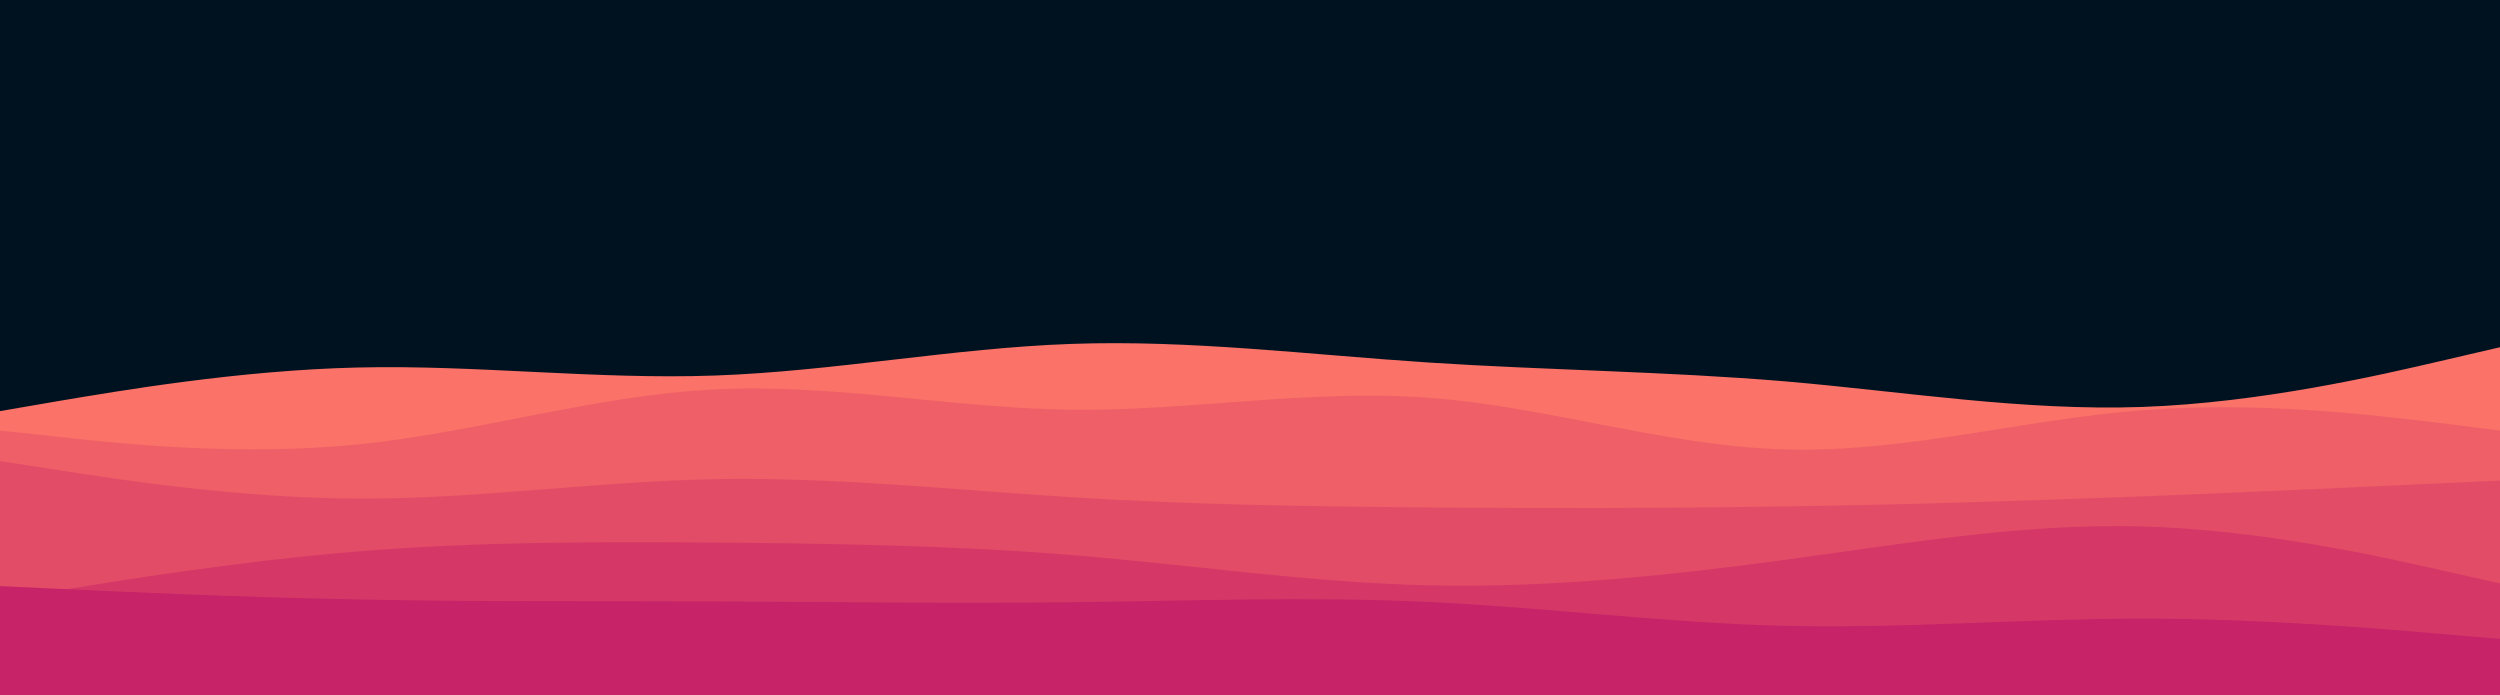
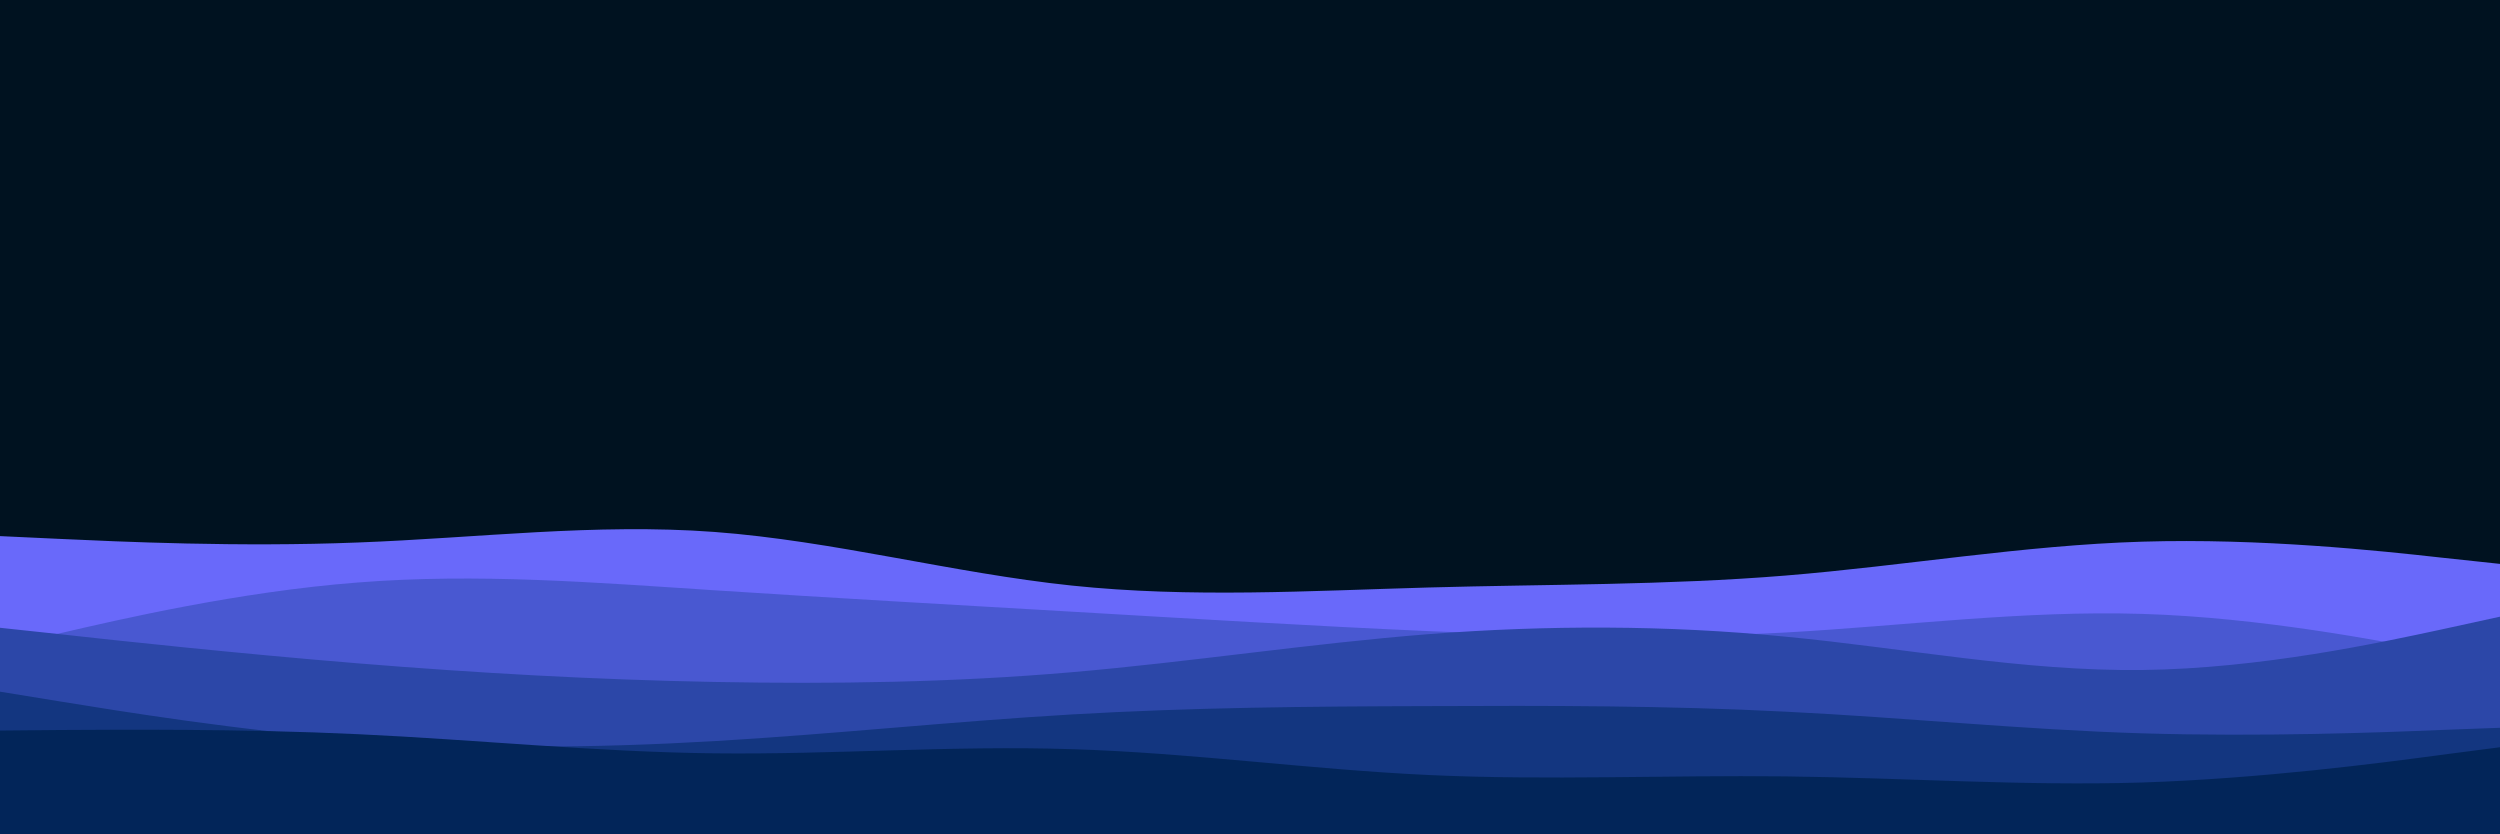
- <svg xmlns="http://www.w3.org/2000/svg" id="visual" viewBox="0 0 900 250" width="900" height="250" version="1.1">
-   <rect x="0" y="0" width="900" height="250" fill="#001220" />
-   <path d="M0 148L21.5 144.3C43 140.7 86 133.3 128.8 132.3C171.7 131.3 214.3 136.7 257.2 135.2C300 133.7 343 125.3 385.8 123.8C428.7 122.3 471.3 127.7 514.2 130.5C557 133.3 600 133.7 642.8 137.3C685.7 141 728.3 148 771.2 146.5C814 145 857 135 878.5 130L900 125L900 251L878.5 251C857 251 814 251 771.2 251C728.3 251 685.7 251 642.8 251C600 251 557 251 514.2 251C471.3 251 428.7 251 385.8 251C343 251 300 251 257.2 251C214.3 251 171.7 251 128.8 251C86 251 43 251 21.5 251L0 251Z" fill="#fa7268" />
-   <path d="M0 155L21.5 157.3C43 159.7 86 164.3 128.8 160C171.7 155.7 214.3 142.3 257.2 140.2C300 138 343 147 385.8 147.5C428.7 148 471.3 140 514.2 143.2C557 146.3 600 160.7 642.8 161.8C685.7 163 728.3 151 771.2 147.7C814 144.3 857 149.7 878.5 152.3L900 155L900 251L878.5 251C857 251 814 251 771.2 251C728.3 251 685.7 251 642.8 251C600 251 557 251 514.2 251C471.3 251 428.7 251 385.8 251C343 251 300 251 257.2 251C214.3 251 171.7 251 128.8 251C86 251 43 251 21.5 251L0 251Z" fill="#ef5f67" />
-   <path d="M0 166L21.5 169.3C43 172.7 86 179.3 128.8 179.5C171.7 179.7 214.3 173.3 257.2 172.5C300 171.7 343 176.3 385.8 179C428.7 181.7 471.3 182.3 514.2 182.7C557 183 600 183 642.8 182.3C685.7 181.7 728.3 180.3 771.2 178.7C814 177 857 175 878.5 174L900 173L900 251L878.5 251C857 251 814 251 771.2 251C728.3 251 685.7 251 642.8 251C600 251 557 251 514.2 251C471.3 251 428.7 251 385.8 251C343 251 300 251 257.2 251C214.3 251 171.7 251 128.8 251C86 251 43 251 21.5 251L0 251Z" fill="#e34c67" />
-   <path d="M0 216L21.5 212.5C43 209 86 202 128.8 198.5C171.7 195 214.3 195 257.2 195.3C300 195.7 343 196.3 385.8 199.8C428.7 203.3 471.3 209.7 514.2 210.7C557 211.7 600 207.3 642.8 201.5C685.7 195.7 728.3 188.3 771.2 189.5C814 190.7 857 200.3 878.5 205.2L900 210L900 251L878.5 251C857 251 814 251 771.2 251C728.3 251 685.7 251 642.8 251C600 251 557 251 514.2 251C471.3 251 428.7 251 385.8 251C343 251 300 251 257.2 251C214.3 251 171.7 251 128.8 251C86 251 43 251 21.5 251L0 251Z" fill="#d53867" />
-   <path d="M0 211L21.5 212C43 213 86 215 128.8 215.8C171.7 216.7 214.3 216.3 257.2 216.5C300 216.7 343 217.3 385.8 216.8C428.7 216.3 471.3 214.7 514.2 216.7C557 218.7 600 224.3 642.8 225.3C685.7 226.3 728.3 222.7 771.2 222.7C814 222.7 857 226.3 878.5 228.2L900 230L900 251L878.5 251C857 251 814 251 771.2 251C728.3 251 685.7 251 642.8 251C600 251 557 251 514.2 251C471.3 251 428.7 251 385.8 251C343 251 300 251 257.2 251C214.3 251 171.7 251 128.8 251C86 251 43 251 21.5 251L0 251Z" fill="#c62368" />
+ <svg xmlns="http://www.w3.org/2000/svg" id="visual" viewBox="0 0 900 300" width="900" height="300" version="1.1">
+   <rect x="0" y="0" width="900" height="300" fill="#001220" />
+   <path d="M0 193L21.5 194C43 195 86 197 128.8 195.3C171.7 193.7 214.3 188.3 257.2 191.5C300 194.7 343 206.3 385.8 210.8C428.7 215.3 471.3 212.7 514.2 211.5C557 210.3 600 210.7 642.8 207.2C685.7 203.7 728.3 196.3 771.2 195C814 193.7 857 198.3 878.5 200.7L900 203L900 301L878.5 301C857 301 814 301 771.2 301C728.3 301 685.7 301 642.8 301C600 301 557 301 514.2 301C471.3 301 428.7 301 385.8 301C343 301 300 301 257.2 301C214.3 301 171.7 301 128.8 301C86 301 43 301 21.5 301L0 301Z" fill="#6969fa" />
+   <path d="M0 233L21.5 228C43 223 86 213 128.8 209.7C171.7 206.3 214.3 209.7 257.2 212.5C300 215.3 343 217.7 385.8 220.2C428.7 222.7 471.3 225.3 514.2 227.2C557 229 600 230 642.8 227.7C685.7 225.3 728.3 219.7 771.2 221C814 222.3 857 230.7 878.5 234.8L900 239L900 301L878.5 301C857 301 814 301 771.2 301C728.3 301 685.7 301 642.8 301C600 301 557 301 514.2 301C471.3 301 428.7 301 385.8 301C343 301 300 301 257.2 301C214.3 301 171.7 301 128.8 301C86 301 43 301 21.5 301L0 301Z" fill="#4958d1" />
+   <path d="M0 226L21.5 228.3C43 230.7 86 235.3 128.8 238.8C171.7 242.3 214.3 244.7 257.2 245.5C300 246.3 343 245.7 385.8 242C428.7 238.3 471.3 231.7 514.2 228.3C557 225 600 225 642.8 229.2C685.7 233.3 728.3 241.7 771.2 241.2C814 240.7 857 231.3 878.5 226.7L900 222L900 301L878.5 301C857 301 814 301 771.2 301C728.3 301 685.7 301 642.8 301C600 301 557 301 514.2 301C471.3 301 428.7 301 385.8 301C343 301 300 301 257.2 301C214.3 301 171.7 301 128.8 301C86 301 43 301 21.5 301L0 301Z" fill="#2c47a8" />
+   <path d="M0 249L21.5 252.5C43 256 86 263 128.8 266.3C171.7 269.7 214.3 269.3 257.2 266.8C300 264.3 343 259.7 385.8 257.2C428.7 254.7 471.3 254.3 514.2 254.2C557 254 600 254 642.8 256.2C685.7 258.3 728.3 262.7 771.2 264C814 265.3 857 263.7 878.5 262.8L900 262L900 301L878.5 301C857 301 814 301 771.2 301C728.3 301 685.7 301 642.8 301C600 301 557 301 514.2 301C471.3 301 428.7 301 385.8 301C343 301 300 301 257.2 301C214.3 301 171.7 301 128.8 301C86 301 43 301 21.5 301L0 301Z" fill="#133680" />
+   <path d="M0 263L21.5 262.8C43 262.7 86 262.3 128.8 264.3C171.7 266.3 214.3 270.7 257.2 271.2C300 271.7 343 268.3 385.8 269.7C428.7 271 471.3 277 514.2 279C557 281 600 279 642.8 279.5C685.7 280 728.3 283 771.2 281.7C814 280.3 857 274.7 878.5 271.8L900 269L900 301L878.5 301C857 301 814 301 771.2 301C728.3 301 685.7 301 642.8 301C600 301 557 301 514.2 301C471.3 301 428.7 301 385.8 301C343 301 300 301 257.2 301C214.3 301 171.7 301 128.8 301C86 301 43 301 21.5 301L0 301Z" fill="#022559" />
</svg>
